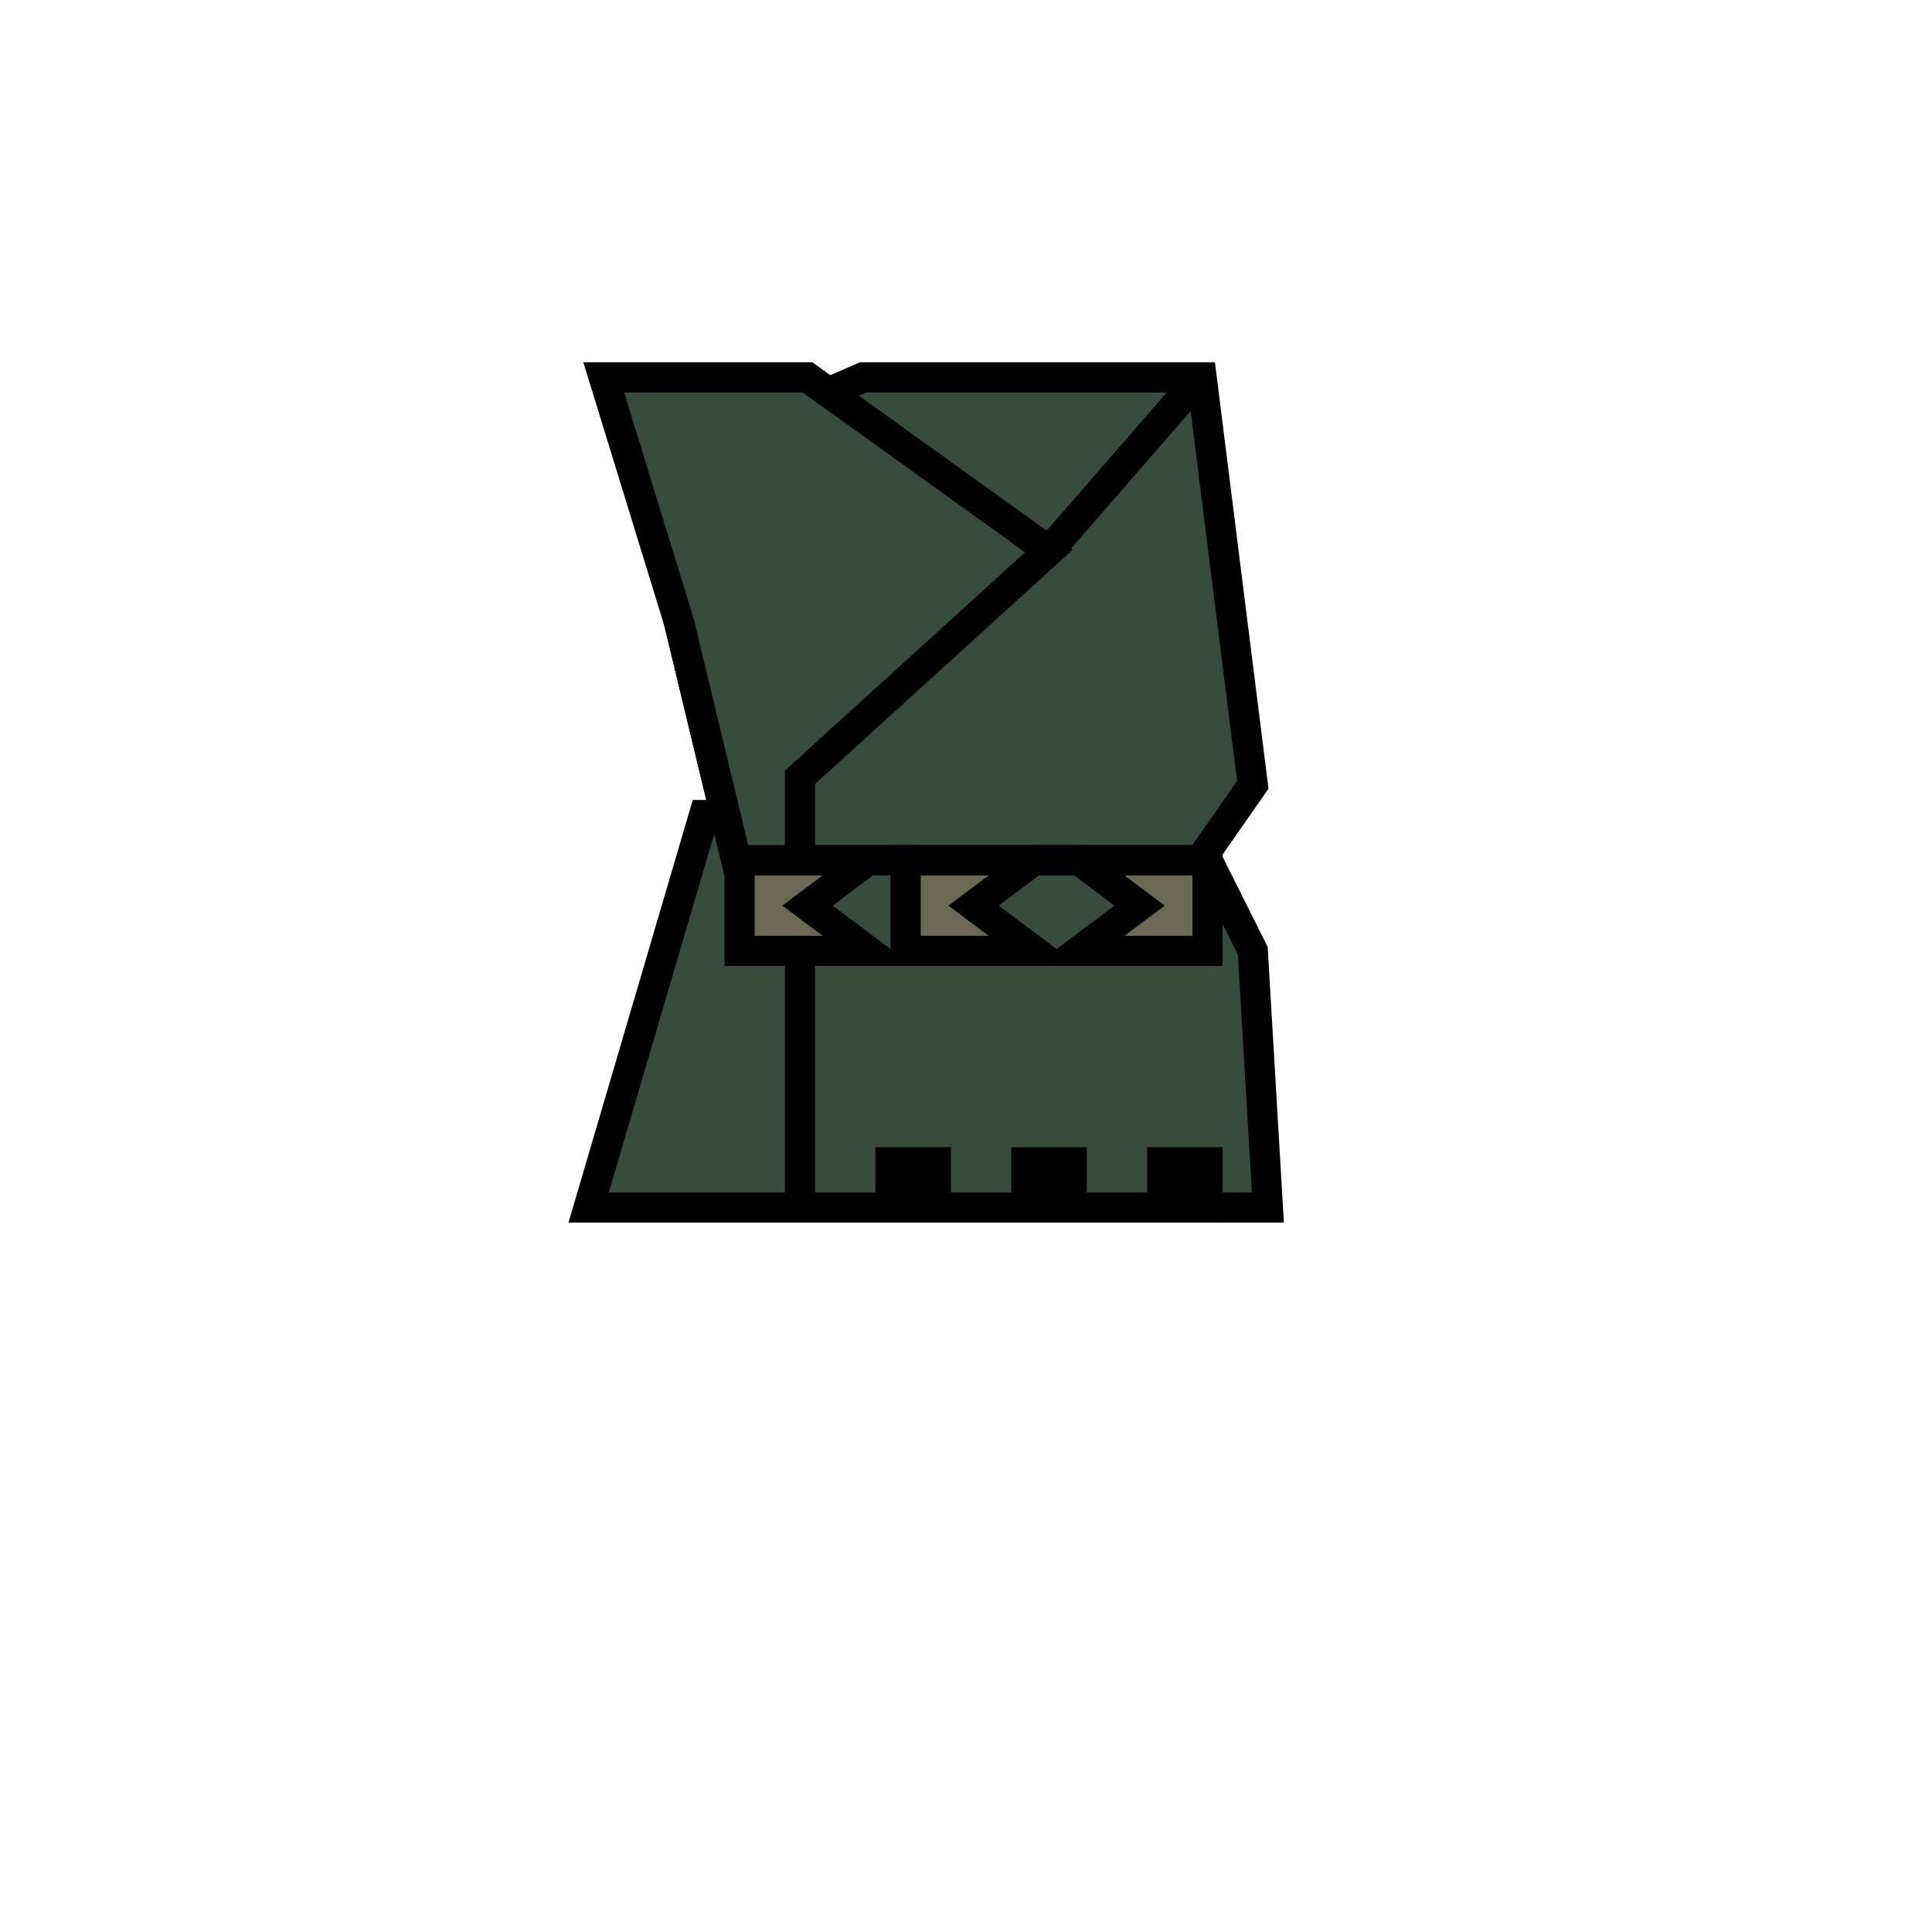
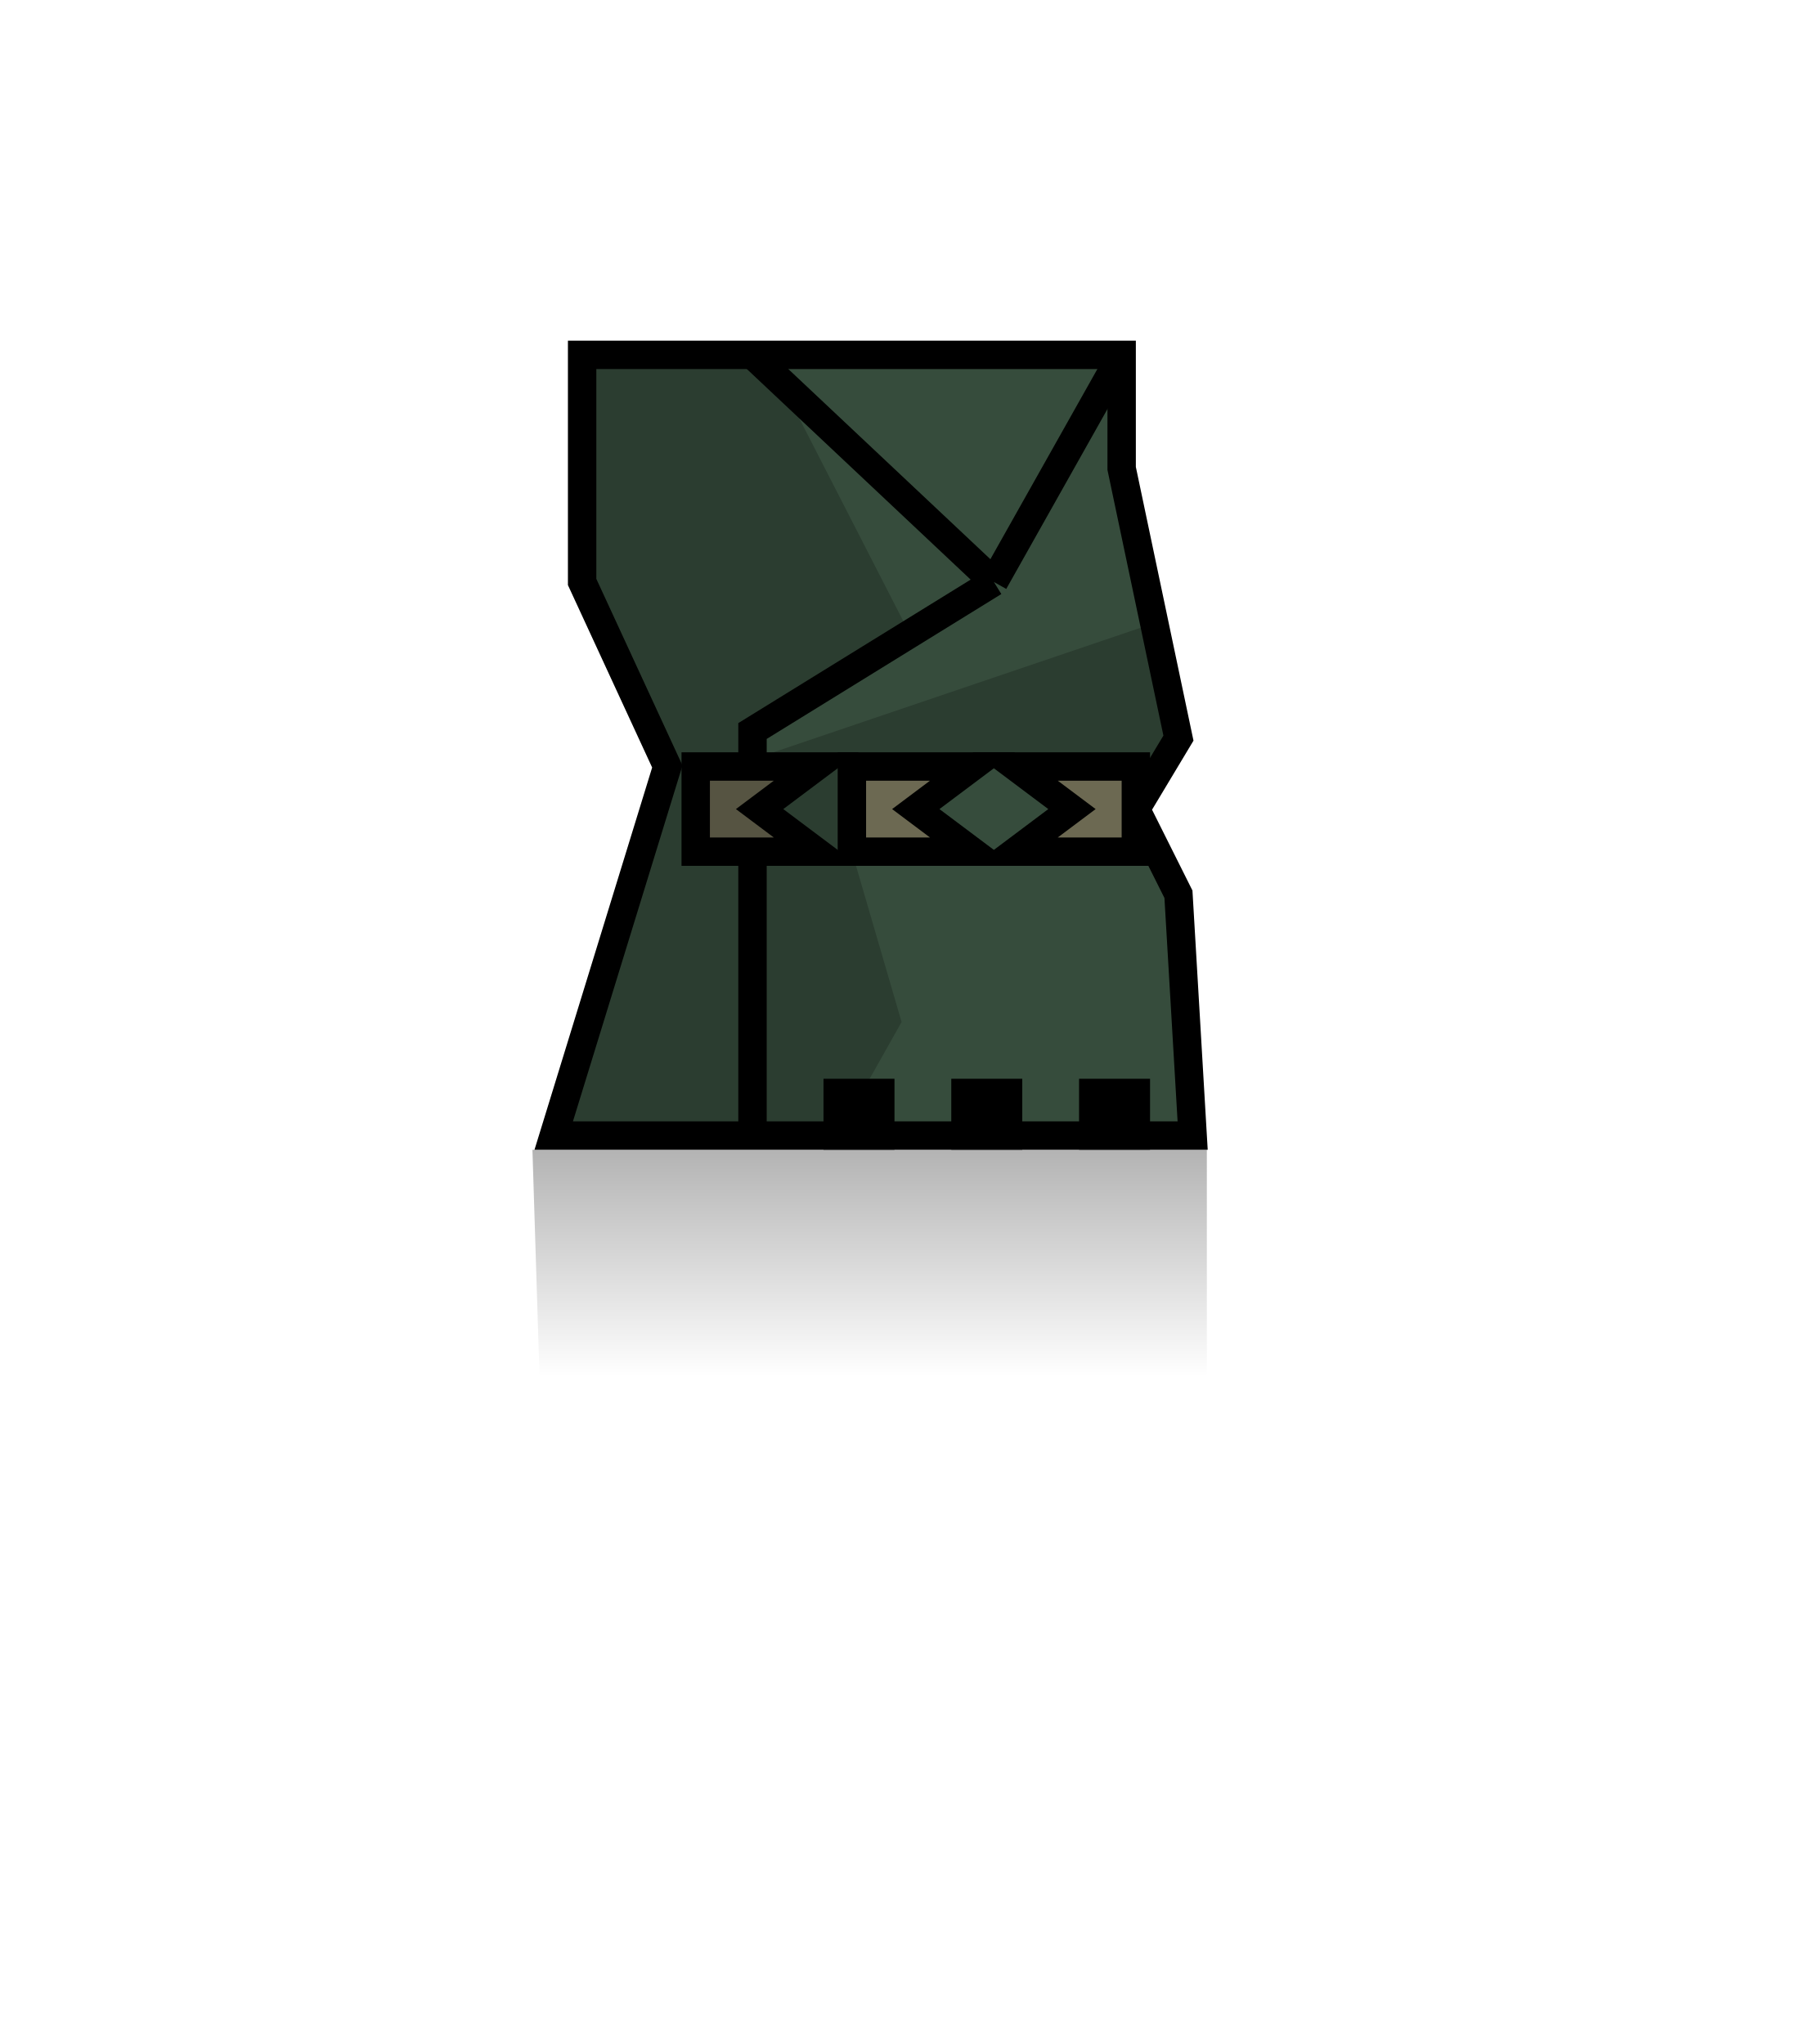
- <svg xmlns="http://www.w3.org/2000/svg" width="128" height="128" viewBox="0 0 128 128" fill="none">
-   <path d="M67 54H46.647L39 80H67V54Z" fill="#364C3C" stroke="black" stroke-width="2" />
-   <path d="M48.784 57H79.512L83 52L79.61 25H57.194L48.414 28.797L45 41.271L48.784 57Z" fill="#364C3C" stroke="black" stroke-width="2" />
-   <path d="M48.784 57H53V51.5L69.5 36.5L53.5 25H40L45 41.271L48.784 57Z" fill="#364C3C" />
-   <path d="M79.5 25L69.5 36.5M69.5 36.5L53 51.5V57H48.784L45 41.271L40 25H53.5L69.5 36.5Z" stroke="black" stroke-width="2" />
-   <path d="M80 57H53V80H84L83 63L80 57Z" fill="#364C3C" stroke="black" stroke-width="2" />
-   <path d="M62 77H59V80H62V77Z" fill="black" stroke="black" stroke-width="2" />
-   <path d="M71 77H68V80H71V77Z" fill="black" stroke="black" stroke-width="2" />
-   <path d="M80 77H77V80H80V77Z" fill="black" stroke="black" stroke-width="2" />
-   <path d="M71.5 57H80V63H71.5L75.5 60L71.5 57Z" fill="#6C6952" stroke="black" stroke-width="2" />
-   <path d="M57.5 57H49V63H57.5L53.5 60L57.5 57Z" fill="#6C6952" stroke="black" stroke-width="2" />
-   <path d="M68.5 57H60V63H68.5L64.5 60L68.5 57Z" fill="#6C6952" stroke="black" stroke-width="2" />
+ <svg xmlns="http://www.w3.org/2000/svg" width="128" height="144" viewBox="0 0 128 144" fill="none">
+   <path d="M53 80H84L83 63L80 57L83 52L79 33V25H41V41L47 54L39 80H53Z" fill="#364C3C" />
+   <path d="M53 57V80M53 80H84L83 63L80 57L83 52L79 33V25H41V41L47 54L39 80H53Z" stroke="black" stroke-width="2" />
+   <path d="M79 25L70 41M53 57V51.5L70 41M53 25L70 41" stroke="black" stroke-width="2" />
+   <path d="M63 76H58V81H63V76Z" fill="black" />
+   <path d="M72 76H67V81H72V76Z" fill="black" />
+   <path d="M81 76H76V81H81V76Z" fill="black" />
+   <path d="M71.5 54H80V60H71.5L75.5 57L71.5 54Z" fill="#6C6952" stroke="black" stroke-width="2" />
+   <path d="M57.5 54H49V60H57.5L53.5 57L57.5 54Z" fill="#6C6952" stroke="black" stroke-width="2" />
+   <path d="M68.5 54H60V60H68.5L64.5 57L68.5 54Z" fill="#6C6952" stroke="black" stroke-width="2" />
+   <path opacity="0.3" d="M38 97H85V81H37.5L38 97Z" fill="url(#paint0_linear_3511_14527)" />
+   <g style="mix-blend-mode:overlay" opacity="0.2">
+     <path d="M41 41V25H54L64 44.5L53 51V53.5L81 44L82.5 53L81 54H60V60L63.5 72L59 80H39L47 55L41 41Z" fill="black" />
+   </g>
+   <defs>
+     <linearGradient id="paint0_linear_3511_14527" x1="60" y1="81" x2="60" y2="97" gradientUnits="userSpaceOnUse">
+       <stop />
+       <stop offset="1" stop-opacity="0" />
+     </linearGradient>
+   </defs>
</svg>
